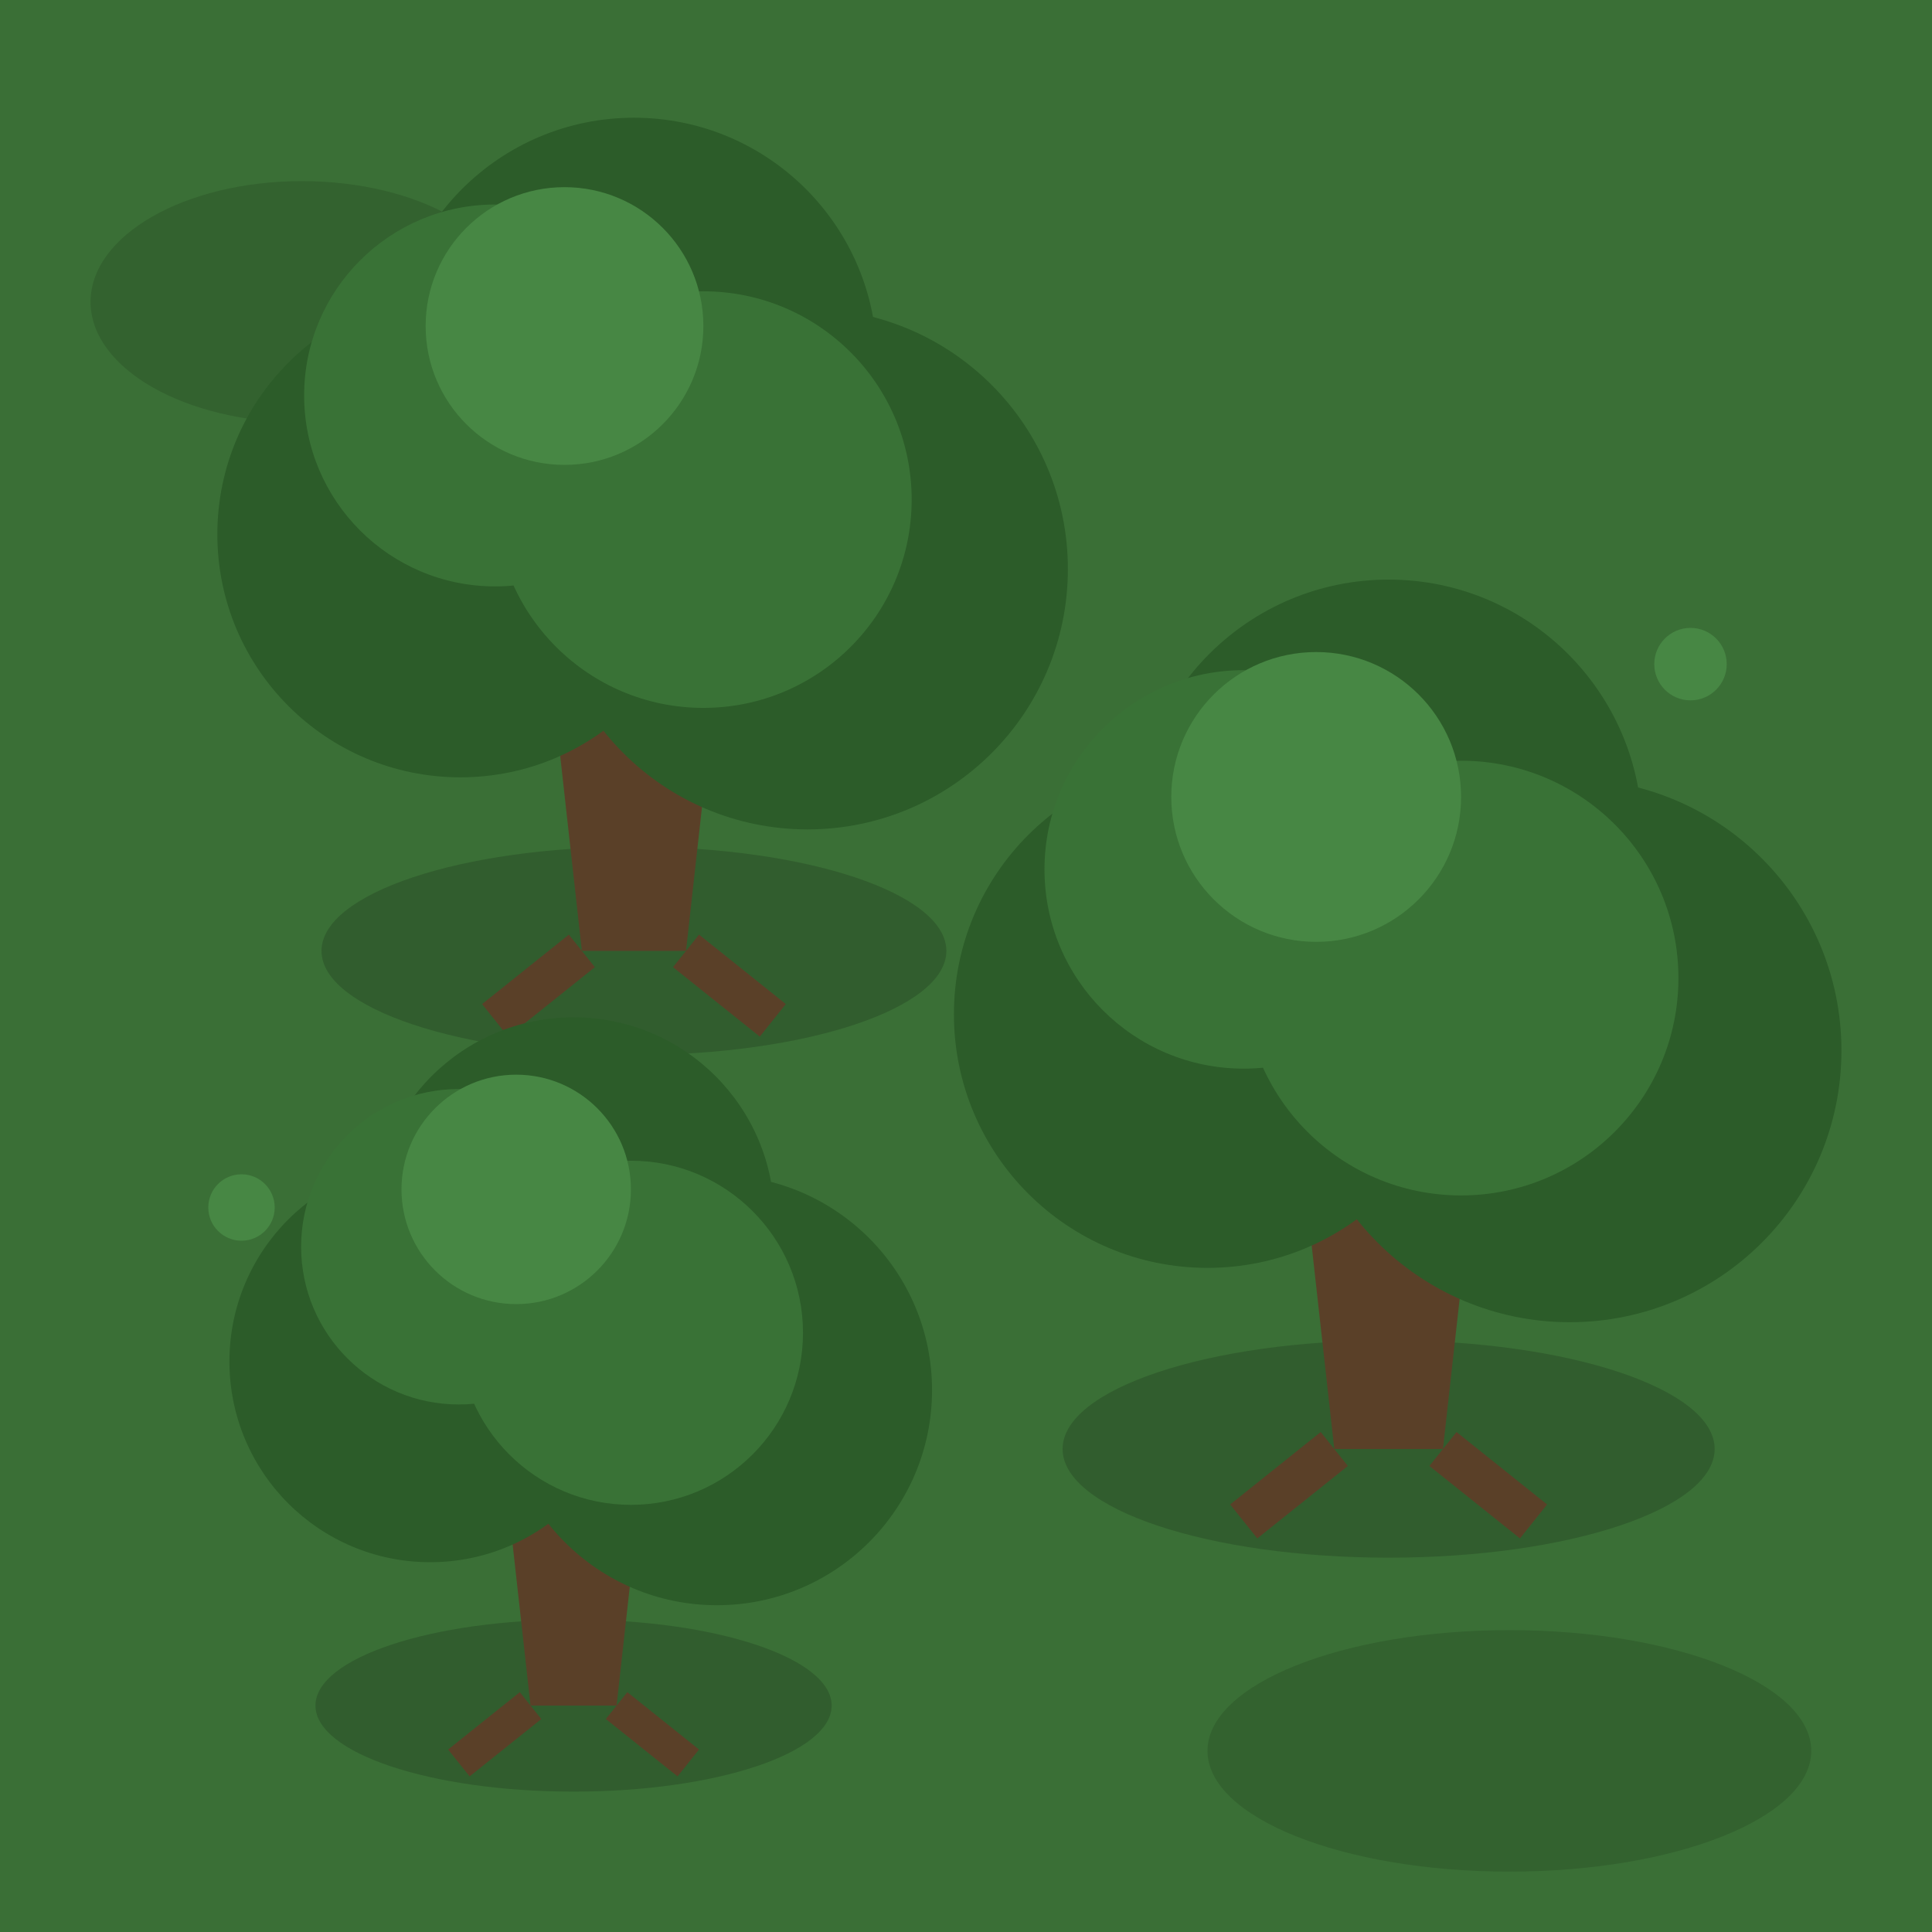
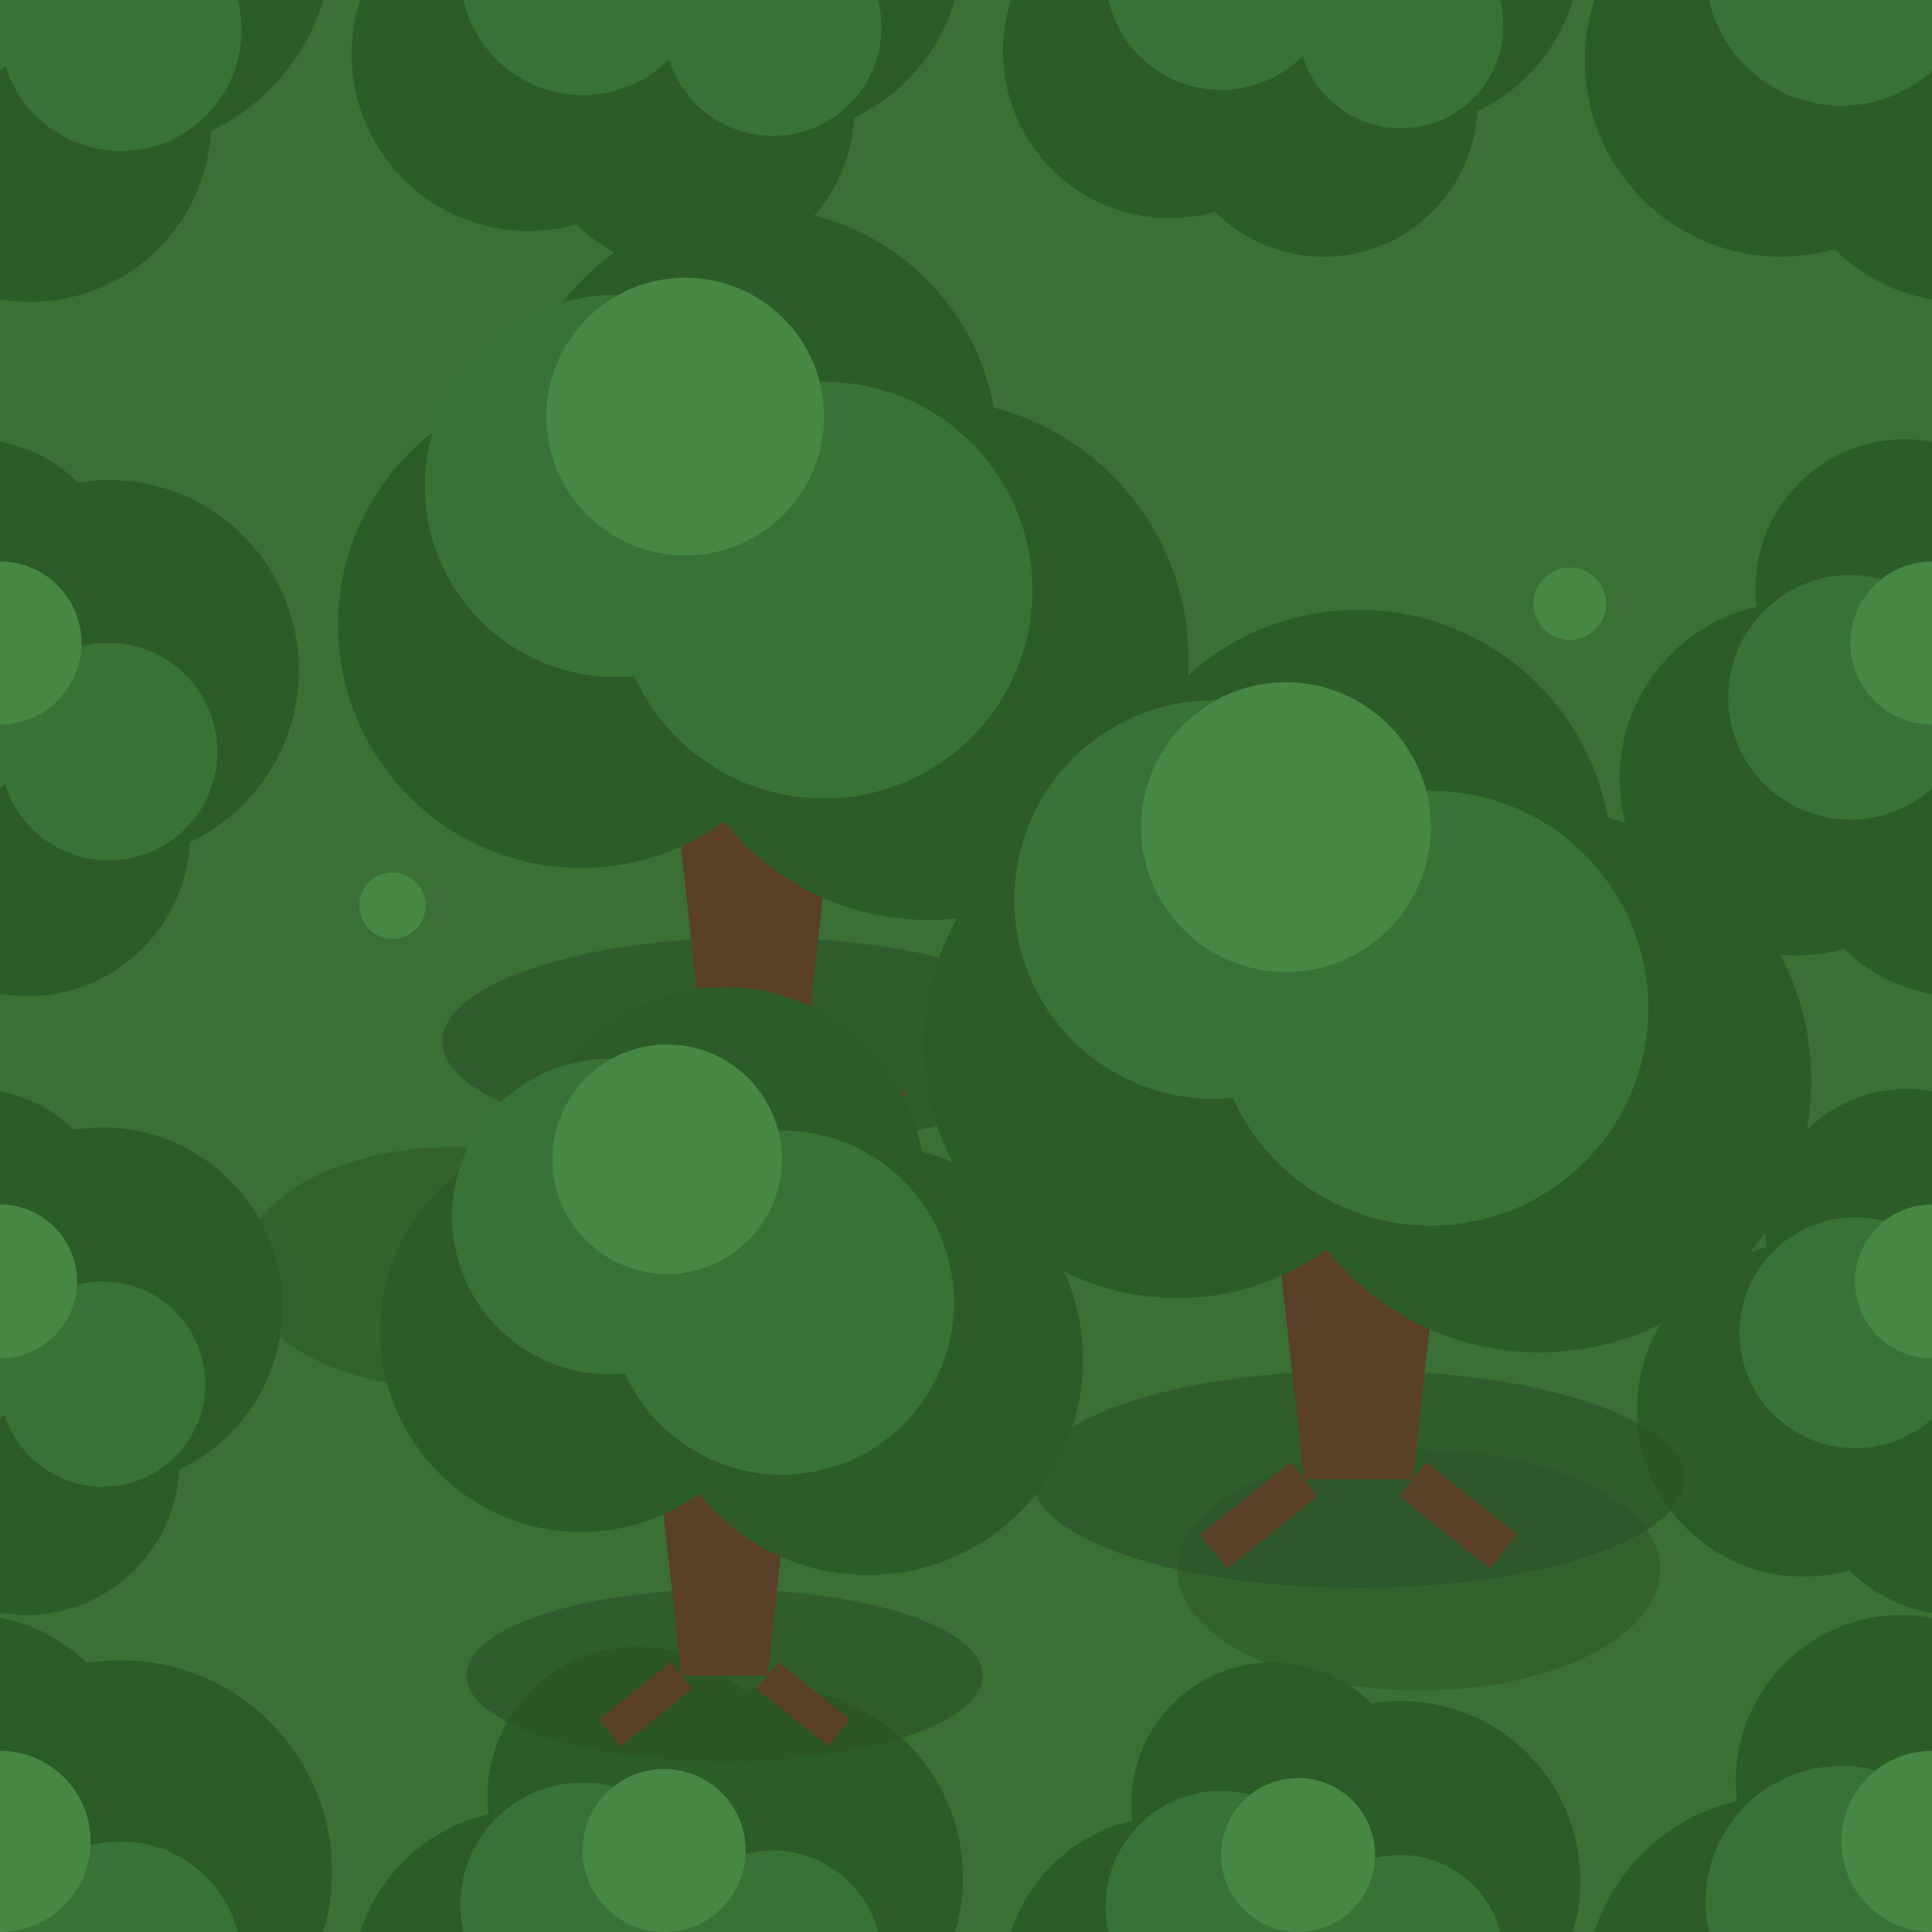
<svg xmlns="http://www.w3.org/2000/svg" viewBox="0 0 64 64">
  <defs>
    <g id="tr">
      <ellipse cx="0" cy="10" rx="9" ry="3" fill="#2b5228" opacity="0.6" />
      <path d="M-1.5 10 L-2.5 1 L2.5 1 L1.5 10 Z" fill="#5a4028" />
      <path d="M-1.5 10 L-4 12 M1.5 10 L4 12" stroke="#5a4028" stroke-width="1.2" fill="none" />
      <circle cx="-5" cy="-2" r="7" fill="#2c5c29" />
      <circle cx="5" cy="-1" r="7.5" fill="#2c5c29" />
      <circle cx="0" cy="-7" r="7" fill="#2c5c29" />
      <circle cx="-4" cy="-6" r="5.5" fill="#397236" />
      <circle cx="2" cy="-3" r="6" fill="#397236" />
      <circle cx="-2" cy="-8" r="4" fill="#478744" />
    </g>
+     <g id="ec">
+       <circle cx="-5" cy="2" r="6.5" fill="#2c5c29" />
+       <circle cx="4" cy="-2" r="7" fill="#2c5c29" />
+       <circle cx="-1" cy="-5" r="5.5" fill="#2c5c29" />
+       <circle cx="1" cy="4" r="6" fill="#2c5c29" />
+       <circle cx="-3" cy="-1" r="4.5" fill="#397236" />
+       <circle cx="4" cy="1" r="4" fill="#397236" />
+       <circle cx="0" cy="-3" r="3" fill="#478744" />
+     </g>
  </defs>
  <rect width="64" height="64" fill="#3a6f36" />
  <g fill="#33622f">
-     <ellipse cx="50" cy="58" rx="10" ry="4" />
-     <ellipse cx="10" cy="10" rx="7" ry="4" />
+     <ellipse cx="15" cy="42" rx="7" ry="4" />
+     <ellipse cx="47" cy="52" rx="8" ry="4" />
  </g>
  <g fill="#478744">
-     <circle cx="56" cy="22" r="1.2" />
-     <circle cx="8" cy="40" r="1.1" />
+     <circle cx="52" cy="20" r="1.2" />
+     <circle cx="13" cy="30" r="1.1" />
  </g>
-   <use href="#tr" transform="translate(21 20) scale(1.15)" />
-   <use href="#tr" transform="translate(46 36) scale(1.2)" />
-   <use href="#tr" transform="translate(19 47) scale(0.95)" />
+   <g>
+     <use href="#ec" transform="translate(0 0)" />
+     <use href="#ec" transform="translate(64 0)" />
+     <use href="#ec" transform="translate(0 64)" />
+     <use href="#ec" transform="translate(64 64)" />
+     <use href="#ec" transform="translate(0 24) scale(0.9)" />
+     <use href="#ec" transform="translate(64 24) scale(0.9)" />
+     <use href="#ec" transform="translate(0 45) scale(0.85)" />
+     <use href="#ec" transform="translate(64 45) scale(0.85)" />
+     <use href="#ec" transform="translate(22 0) scale(0.9)" />
+     <use href="#ec" transform="translate(22 64) scale(0.9)" />
+     <use href="#ec" transform="translate(43 0) scale(0.85)" />
+     <use href="#ec" transform="translate(43 64) scale(0.85)" />
+   </g>
+   <use href="#tr" transform="translate(25 23) scale(1.15)" />
+   <use href="#tr" transform="translate(45 37) scale(1.2)" />
+   <use href="#tr" transform="translate(24 46) scale(0.95)" />
</svg>
